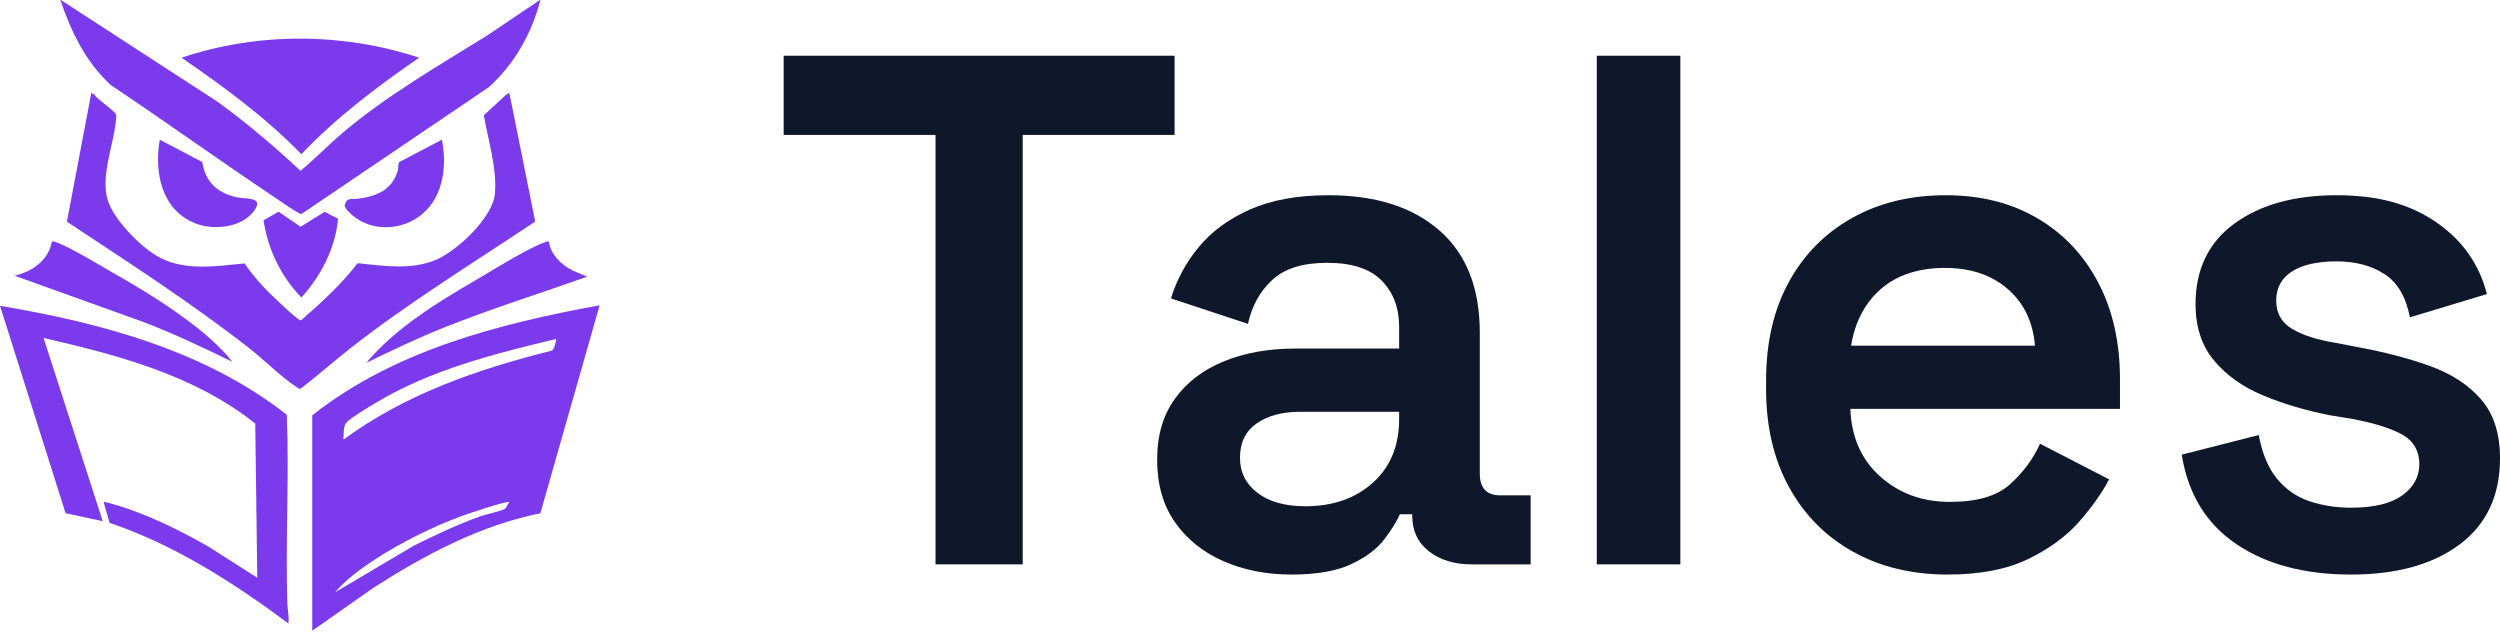
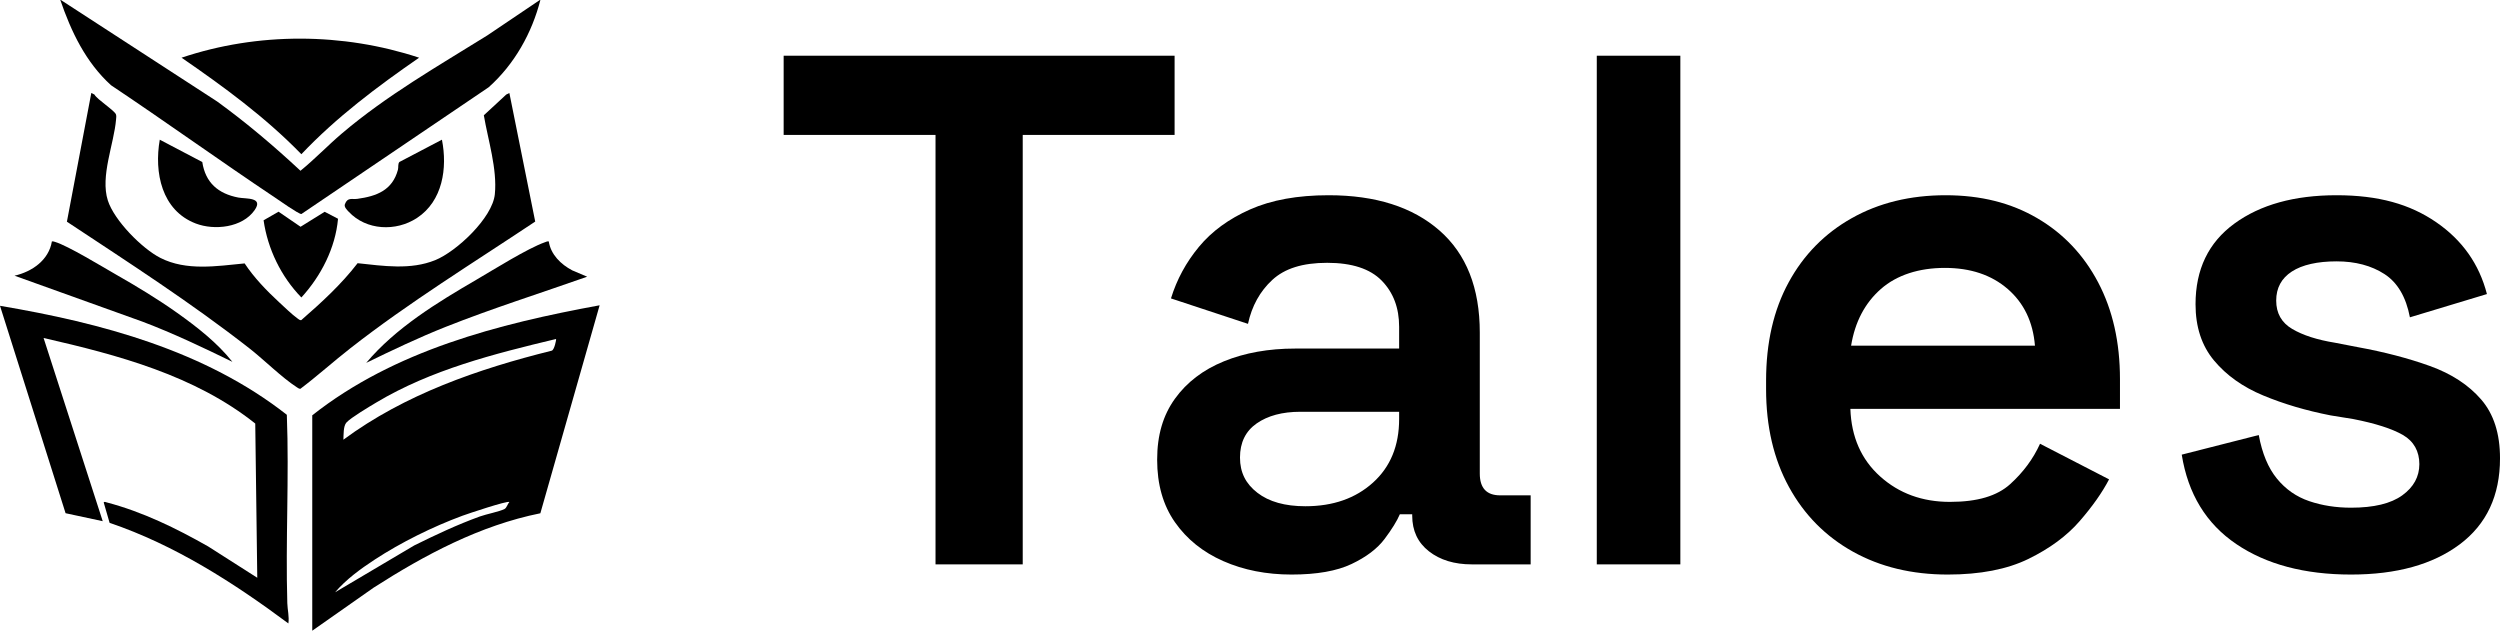
- <svg xmlns="http://www.w3.org/2000/svg" viewBox="0 0 2408.28 607.99" role="img" aria-label="Tales">
-   <g fill="#7c3aed">
+ <svg xmlns="http://www.w3.org/2000/svg" id="Calque_1" data-name="Calque 1" viewBox="0 0 2408.28 607.99">
+   <defs>
+     <style>
+       .cls-1 {
+         fill: none;
+       }
+     </style>
+   </defs>
+   <g>
    <g>
-       <path fill="none" d="M445.46,496.82c-28.55,10.53-59.16,25.68-84.61,42.33-13.65,8.93-27.43,18.98-38.06,31.41l76.29-45.15c20.59-10.18,41.48-20.02,63.1-27.86,6.26-2.27,19.12-4.75,23.79-7.2,2.21-1.16,2.97-4.88,4.71-6.77-1.96-1.43-39.85,11.26-45.22,13.24Z" />
-       <path fill="none" d="M535.64,326.57c-59.62,14.3-120.16,29.5-173.18,61.2-6.43,3.84-24.39,14.47-28.73,19.26-3.14,3.46-2.69,11.83-2.94,16.55,59.03-43.63,129.84-68.15,200.62-85.73,2.52-.37,4.65-10.81,4.23-11.26Z" />
+       <path class="cls-1" d="M445.46,496.82c-28.55,10.53-59.16,25.68-84.61,42.33-13.65,8.93-27.43,18.98-38.06,31.41l76.29-45.15c20.59-10.18,41.48-20.02,63.1-27.86,6.26-2.27,19.12-4.75,23.79-7.2,2.21-1.16,2.97-4.88,4.71-6.77-1.96-1.43-39.85,11.26-45.22,13.24Z" />
+       <path class="cls-1" d="M535.64,326.57c-59.62,14.3-120.16,29.5-173.18,61.2-6.43,3.84-24.39,14.47-28.73,19.26-3.14,3.46-2.69,11.83-2.94,16.55,59.03-43.63,129.84-68.15,200.62-85.73,2.52-.37,4.65-10.81,4.23-11.26Z" />
      <path d="M300.8,400.07v207.5l59.05-41.42c49.45-31.7,102.49-59.98,160.68-71.71l57.1-200.36c-97.61,17.93-197.65,43.52-276.83,105.99ZM485.97,490.35c-4.67,2.45-17.53,4.93-23.79,7.2-21.62,7.83-42.51,17.67-63.1,27.86l-76.29,45.15c10.63-12.43,24.41-22.47,38.06-31.41,25.45-16.65,56.06-31.81,84.61-42.33,5.37-1.98,43.26-14.67,45.22-13.24-1.75,1.89-2.5,5.61-4.71,6.77ZM531.42,337.83c-70.79,17.59-141.6,42.11-200.62,85.73.25-4.71-.19-13.09,2.94-16.55,4.34-4.78,22.29-15.41,28.73-19.26,53.02-31.69,113.57-46.89,173.18-61.2.42.45-1.71,10.89-4.23,11.26Z" />
    </g>
    <path d="M235.66,253.75c9.03,13.69,21.13,26.21,33.15,37.34,4.82,4.46,12.49,11.85,17.51,15.47,1.05.76,2.51,2.12,3.85,1.86,19.42-16.91,38.58-34.42,54.32-54.88,24.84,2.64,50.93,6.71,74.77-2.94,20.51-8.31,55.17-40.71,57.43-63.53,2.41-24.31-6.56-52.13-10.61-76.02l21.6-19.97,3-1.49,24.9,123.85c-59.88,39.93-121.51,77.79-178.26,122.18-16.22,12.69-31.54,26.52-47.98,38.94-1.39-.04-2.38-.84-3.47-1.55-14.51-9.4-31.3-26.23-45.57-37.4-56.27-44.03-116.31-82.64-175.85-122.05l23.5-123.99,3,1.49c2.66,4.86,19.68,15.57,20.78,19.22.48,1.61.23,3.05.09,4.65-1.91,23.55-15.41,54.81-7.94,78.19,6.12,19.16,32.84,46.29,50.64,55.33,25.09,12.74,54.25,7.88,81.14,5.3Z" />
    <path d="M520.66-.43c-8.14,32.12-25.11,62.42-49.95,84.51l-180.38,122.1c-2.66.13-22.3-13.77-26.22-16.39-52.78-35.28-104.38-72.45-157.19-107.71C82.53,59.89,68.47,30.37,57.96-.42l151.22,98.18c28.2,20.45,54.8,42.99,80.27,66.74,13.86-11.29,26.26-24.34,39.86-35.9,43.15-36.67,92.4-64.78,140.3-94.61L520.66-.43Z" />
    <path d="M277.81,600.57c-52.9-39.32-109.37-75.58-172.23-96.91l-5.66-19.57c.36-1.21,2.18-.3,3.06-.07,34.51,9.08,66.69,24.86,97.56,42.38l47.29,30.17-1.94-148.55c-58.26-46.43-132.39-66.09-203.91-82.44l56.97,176.49-35.78-7.69L0,294.58c97.52,16.5,197.43,43.09,276.31,104.99,2.3,60.43-1.31,121.12.46,181.54.18,6.13,1.98,12.96,1.03,19.46Z" />
    <path d="M403.73,55.58c-40.28,27.84-79.64,57.34-113.42,92.97-34.6-35.57-74.66-64.93-115.42-92.97,73.45-24.66,155.35-24.28,228.85,0Z" />
    <path d="M528.65,232.57c1.88,12.65,11.75,22.18,22.61,27.88l14.36,6.11c-45.36,15.99-91.43,30.53-136.15,48.26-26.19,10.39-51.41,22.43-76.7,34.74,28.44-33.75,68.36-58.1,106.26-80.16,16.87-9.83,48.95-30.03,65.91-36.05,1.24-.44,2.32-1.06,3.71-.78Z" />
    <path d="M223.85,348.56c-28.45-13.9-57.01-27.51-86.69-38.74l-123.16-44.24c16.95-3.88,33.03-15.04,35.98-33.02,1.1-.18,2,.15,3.03.46,12.7,3.84,45.29,23.79,58.59,31.37,20.03,11.42,40.21,23.61,59.01,36.95,19.03,13.51,38.8,28.94,53.24,47.21Z" />
    <path d="M153.9,134.57l40.96,21.51c3.03,19.96,15.4,30.54,34.75,34.23,7.35,1.4,24.57-.57,15.64,12.16-11.81,16.82-38.67,19.71-56.63,12.85-32.99-12.6-40.24-49.26-34.71-80.76Z" />
    <path d="M425.72,134.57c5.41,27.27.76,59.12-24.06,75.41-20.22,13.26-48.78,12.09-65.77-6.02-1.82-1.94-4.65-4.66-3.62-7.34,2.64-6.86,6.76-4.35,12-5.07,18.53-2.52,33.74-8.3,39.04-27.94.68-2.51-.21-5.7,1.43-7.57l40.98-21.48Z" />
    <path d="M325.63,210.72c-2.49,28.11-16.43,55.25-35.32,75.83-19.52-20.1-32.39-46.56-36.4-74.34l14.41-8.28,21.22,14.52,23.2-14.43,12.88,6.71Z" />
-     <path fill="none" d="M535.64,326.57c.42.45-1.71,10.89-4.23,11.26-70.79,17.59-141.6,42.11-200.62,85.73.25-4.71-.19-13.09,2.94-16.55,4.34-4.78,22.29-15.41,28.73-19.25,53.02-31.69,113.57-46.89,173.18-61.2Z" />
-     <path fill="none" d="M490.68,483.58c-1.75,1.89-2.5,5.61-4.71,6.77-4.67,2.45-17.53,4.93-23.79,7.2-21.62,7.83-42.51,17.67-63.1,27.86l-76.29,45.15c10.63-12.43,24.41-22.47,38.06-31.41,25.45-16.65,56.06-31.81,84.61-42.33,5.37-1.98,43.26-14.67,45.22-13.24Z" />
+     <path class="cls-1" d="M535.64,326.57c.42.45-1.71,10.89-4.23,11.26-70.79,17.59-141.6,42.11-200.62,85.73.25-4.71-.19-13.09,2.94-16.55,4.34-4.78,22.29-15.41,28.73-19.25,53.02-31.69,113.57-46.89,173.18-61.2Z" />
+     <path class="cls-1" d="M490.68,483.58c-1.75,1.89-2.5,5.61-4.71,6.77-4.67,2.45-17.53,4.93-23.79,7.2-21.62,7.83-42.51,17.67-63.1,27.86l-76.29,45.15c10.63-12.43,24.41-22.47,38.06-31.41,25.45-16.65,56.06-31.81,84.61-42.33,5.37-1.98,43.26-14.67,45.22-13.24Z" />
  </g>
-   <g fill="#0f172a">
+   <g>
    <path d="M901.2,543.67V129.97h-146.3V53.67h376.6v76.3h-146.3v413.7h-84Z" />
    <path d="M1244.2,553.47c-24.27,0-46.2-4.32-65.8-12.95-19.6-8.63-35.12-21.11-46.55-37.45-11.44-16.33-17.15-36.4-17.15-60.2s5.71-42.93,17.15-58.8c11.43-15.86,27.18-27.88,47.25-36.05,20.06-8.16,42.93-12.25,68.6-12.25h100.1v-21c0-18.2-5.6-33.01-16.8-44.45-11.2-11.43-28.7-17.15-52.5-17.15s-40.95,5.49-52.85,16.45c-11.9,10.97-19.72,25.09-23.45,42.35l-74.2-24.5c5.6-18.2,14.58-34.76,26.95-49.7,12.36-14.93,28.81-26.95,49.35-36.05,20.53-9.1,45.73-13.65,75.6-13.65,45.26,0,80.85,11.32,106.75,33.95,25.9,22.64,38.85,55.42,38.85,98.35v135.8c0,14,6.53,21,19.6,21h29.4v66.5h-56.7c-16.8,0-30.57-4.2-41.3-12.6-10.74-8.4-16.1-19.83-16.1-34.3v-1.4h-11.9c-2.8,6.54-7.7,14.47-14.7,23.8-7,9.34-17.62,17.39-31.85,24.15-14.24,6.76-33.49,10.15-57.75,10.15ZM1257.5,487.67c26.6,0,48.3-7.58,65.1-22.75,16.8-15.16,25.2-35.58,25.2-61.25v-7h-95.2c-17.27,0-31.27,3.74-42,11.2-10.74,7.47-16.1,18.44-16.1,32.9s5.6,25.32,16.8,33.95c11.2,8.64,26.6,12.95,46.2,12.95Z" />
    <path d="M1538.2,543.67V53.67h80.5v490h-80.5Z" />
    <path d="M1876.29,553.47c-34.54,0-64.99-7.35-91.35-22.05-26.37-14.7-46.9-35.46-61.6-62.3-14.7-26.83-22.05-58.21-22.05-94.15v-8.4c0-36.4,7.23-67.9,21.7-94.5,14.46-26.6,34.76-47.25,60.9-61.95,26.13-14.7,56.23-22.05,90.3-22.05s63,7.35,88.2,22.05c25.2,14.7,44.8,35.35,58.8,61.95s21,57.64,21,93.1v28.7h-259.7c.93,27.07,10.5,48.77,28.7,65.1,18.2,16.34,40.6,24.5,67.2,24.5s45.5-5.71,58.1-17.15c12.6-11.43,22.16-24.38,28.7-38.85l66.5,34.3c-6.54,12.6-15.99,26.02-28.35,40.25-12.37,14.24-28.82,26.37-49.35,36.4-20.54,10.03-46.44,15.05-77.7,15.05ZM1783.19,332.97h177.1c-1.87-22.86-10.62-41.06-26.25-54.6-15.64-13.53-35.82-20.3-60.55-20.3s-46.2,6.77-61.6,20.3c-15.4,13.54-24.97,31.74-28.7,54.6Z" />
    <path d="M2264.79,553.47c-44.8,0-81.67-9.8-110.6-29.4-28.94-19.6-46.44-48.3-52.5-86.1l74.2-18.9c3.26,17.74,9.1,31.74,17.5,42,8.4,10.27,18.78,17.5,31.15,21.7,12.36,4.2,25.78,6.3,40.25,6.3,21.93,0,38.38-3.96,49.35-11.9,10.96-7.93,16.45-17.96,16.45-30.1s-5.25-21.93-15.75-28c-10.5-6.06-26.49-11.2-47.95-15.4l-21.7-3.5c-23.8-4.66-45.5-11.08-65.1-19.25-19.6-8.16-35.35-19.36-47.25-33.6-11.9-14.23-17.85-32.31-17.85-54.25,0-33.6,12.48-59.5,37.45-77.7,24.96-18.2,57.75-27.3,98.35-27.3s70.7,8.64,95.9,25.9c25.2,17.27,41.53,40.37,49,69.3l-74.2,22.4c-3.74-19.6-11.9-33.48-24.5-41.65-12.6-8.16-28-12.25-46.2-12.25s-33.02,3.27-43.05,9.8c-10.04,6.54-15.05,15.87-15.05,28s5.13,21.24,15.4,27.3c10.26,6.07,24.03,10.5,41.3,13.3l21.7,4.2c25.66,4.67,48.88,10.74,69.65,18.2,20.76,7.47,37.21,18.2,49.35,32.2,12.13,14,18.2,32.9,18.2,56.7,0,35.94-12.95,63.59-38.85,82.95-25.9,19.36-60.79,29.05-104.65,29.05Z" />
  </g>
</svg>
